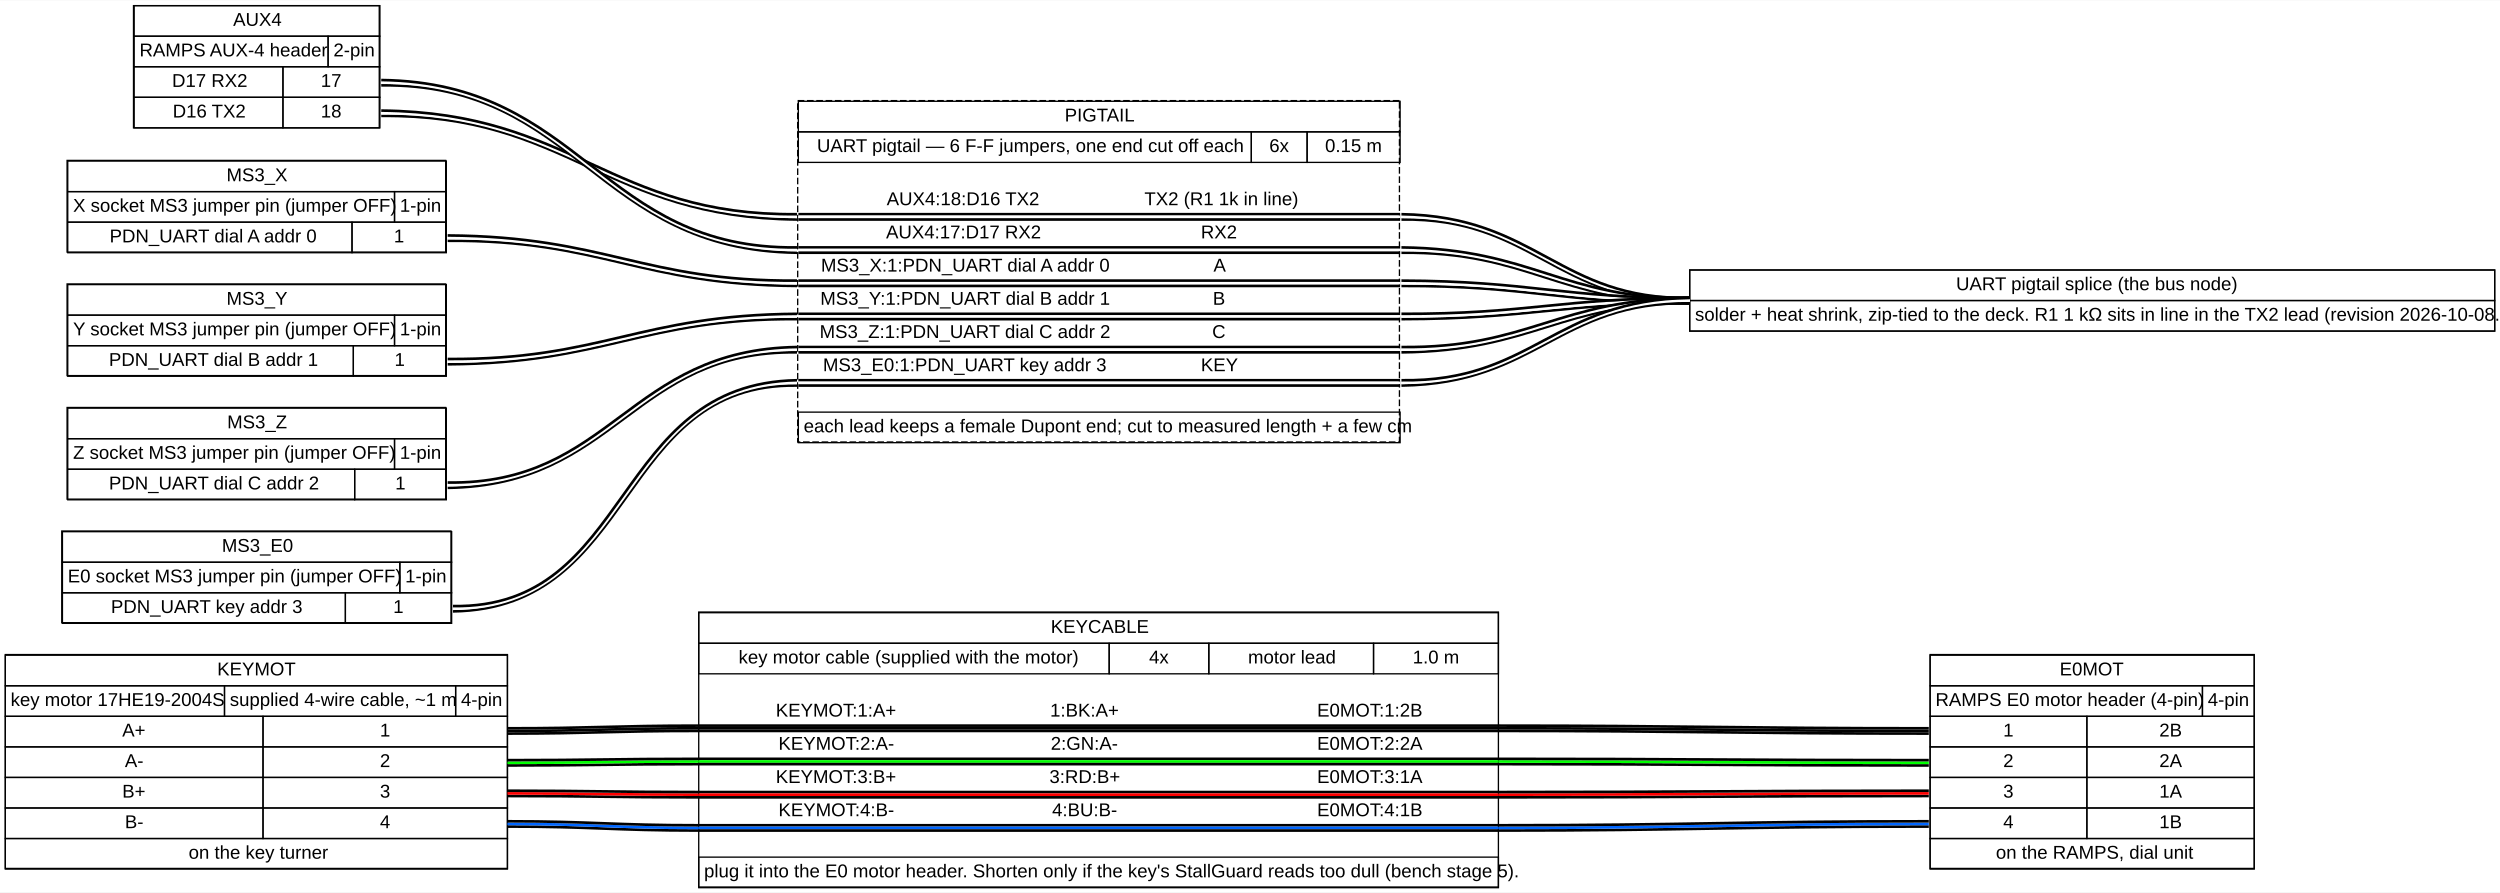
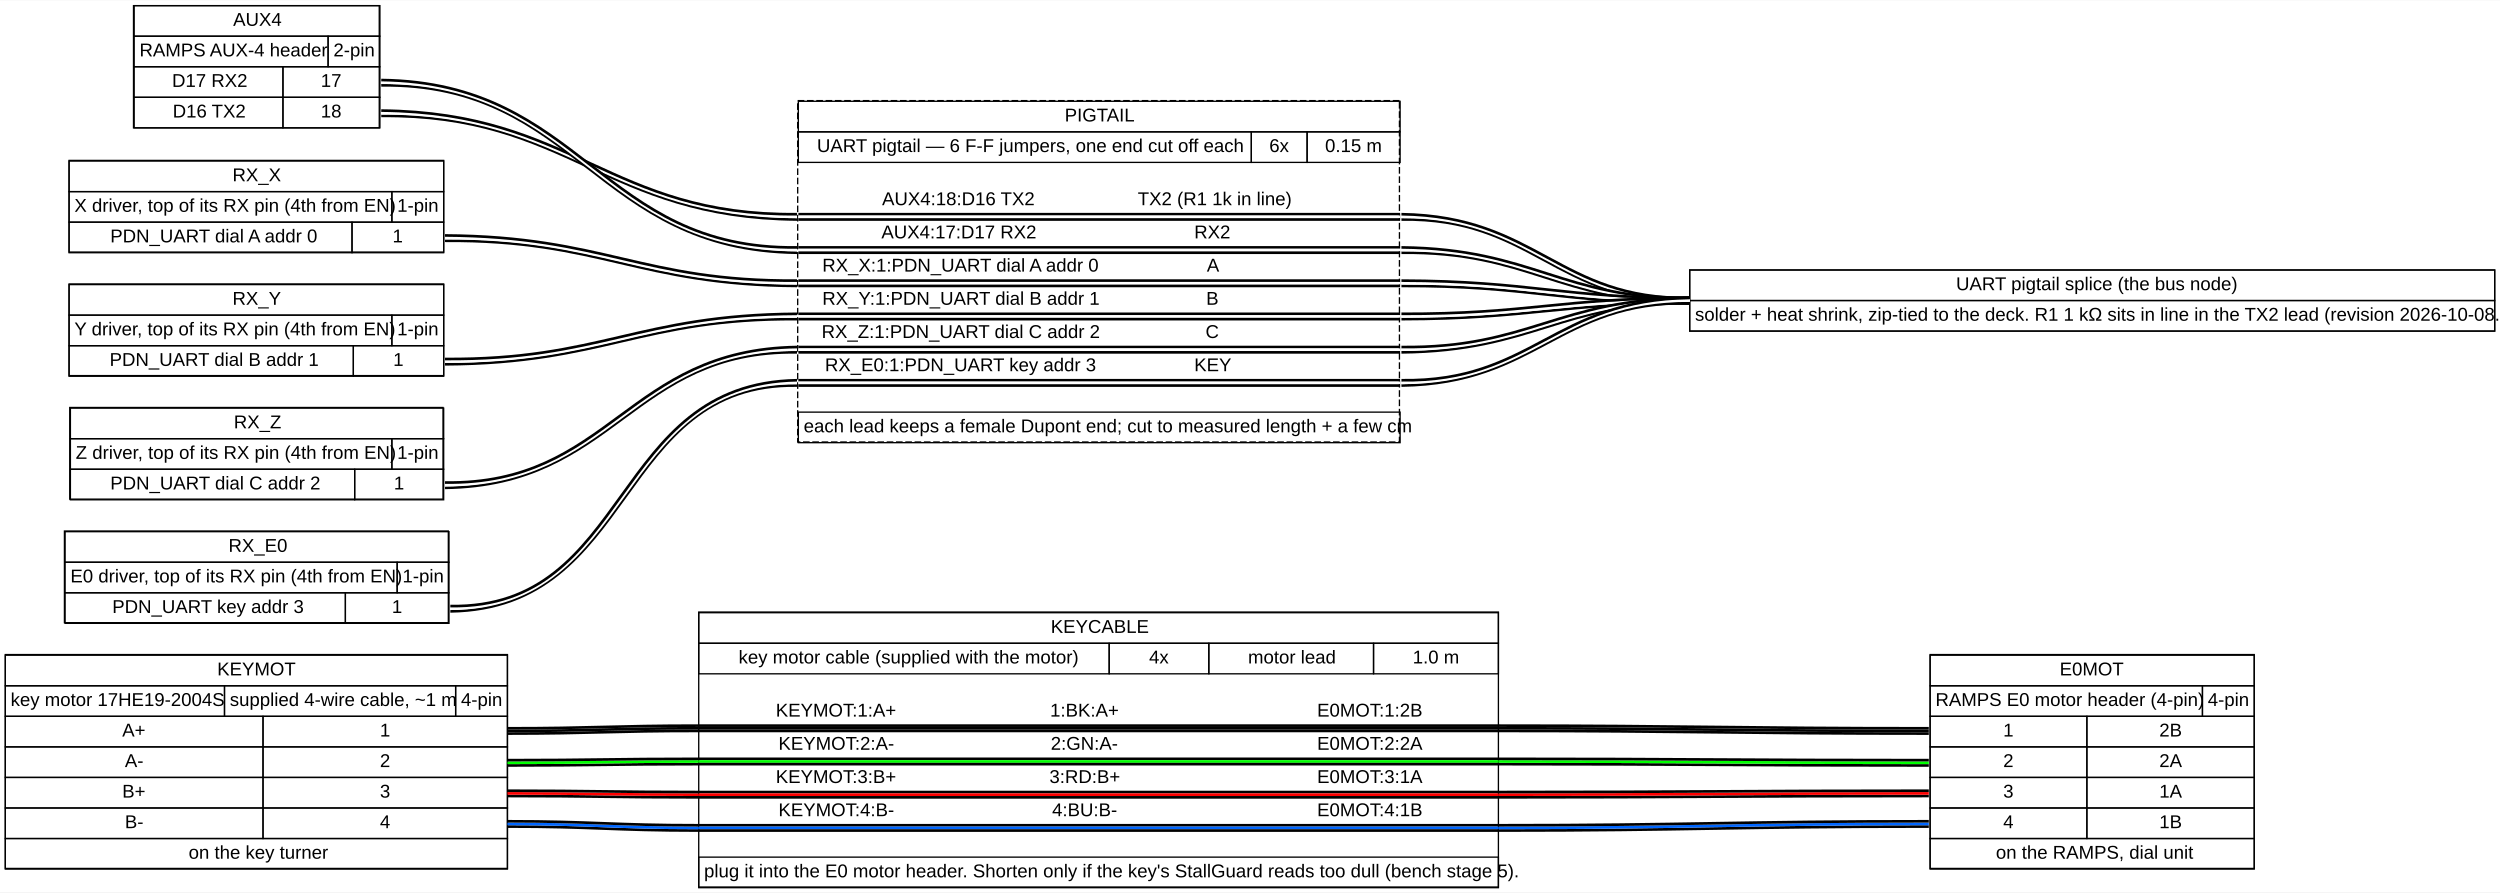
<svg xmlns="http://www.w3.org/2000/svg" width="1882pt" height="672pt" viewBox="0.00 0.00 1882.00 671.50">
  <g id="graph0" class="graph" transform="scale(1 1) rotate(0) translate(4 667.5)">
    <polygon fill="#ffffff" stroke="transparent" points="-4,4 -4,-667.5 1878,-667.5 1878,4 -4,4" />
    <g id="node1" class="node">
      <polygon fill="#ffffff" stroke="black" points="378,-175 0,-175 0,-14 378,-14 378,-175" />
      <polygon fill="none" stroke="black" points="0,-151.5 0,-174.5 378,-174.5 378,-151.5 0,-151.5" />
      <text text-anchor="start" x="159.5" y="-159.3" font-family="arial" font-size="14.00">KEYMOT</text>
      <polygon fill="none" stroke="black" points="0,-128.5 0,-151.5 165,-151.5 165,-128.5 0,-128.5" />
      <text text-anchor="start" x="4" y="-136.3" font-family="arial" font-size="14.00">key motor 17HE19-2004S</text>
      <polygon fill="none" stroke="black" points="165,-128.5 165,-151.5 339,-151.5 339,-128.5 165,-128.5" />
      <text text-anchor="start" x="169" y="-136.3" font-family="arial" font-size="14.00">supplied 4-wire cable, ~1 m</text>
      <polygon fill="none" stroke="black" points="339,-128.5 339,-151.5 378,-151.5 378,-128.5 339,-128.5" />
      <text text-anchor="start" x="343" y="-136.3" font-family="arial" font-size="14.00">4-pin</text>
      <polygon fill="none" stroke="black" points="0,-105.5 0,-128.5 194,-128.5 194,-105.5 0,-105.5" />
      <text text-anchor="start" x="88" y="-113.3" font-family="arial" font-size="14.00">A+</text>
      <polygon fill="none" stroke="black" points="194,-105.5 194,-128.5 378,-128.5 378,-105.5 194,-105.5" />
      <text text-anchor="start" x="282" y="-113.3" font-family="arial" font-size="14.00">1</text>
      <polygon fill="none" stroke="black" points="0,-82.5 0,-105.5 194,-105.5 194,-82.5 0,-82.5" />
      <text text-anchor="start" x="90" y="-90.3" font-family="arial" font-size="14.00">A-</text>
      <polygon fill="none" stroke="black" points="194,-82.5 194,-105.5 378,-105.5 378,-82.5 194,-82.5" />
      <text text-anchor="start" x="282" y="-90.3" font-family="arial" font-size="14.00">2</text>
      <polygon fill="none" stroke="black" points="0,-59.5 0,-82.5 194,-82.5 194,-59.5 0,-59.5" />
      <text text-anchor="start" x="88" y="-67.3" font-family="arial" font-size="14.00">B+</text>
      <polygon fill="none" stroke="black" points="194,-59.5 194,-82.5 378,-82.5 378,-59.5 194,-59.5" />
      <text text-anchor="start" x="282" y="-67.3" font-family="arial" font-size="14.00">3</text>
      <polygon fill="none" stroke="black" points="0,-36.5 0,-59.5 194,-59.5 194,-36.5 0,-36.5" />
      <text text-anchor="start" x="90" y="-44.3" font-family="arial" font-size="14.00">B-</text>
      <polygon fill="none" stroke="black" points="194,-36.5 194,-59.5 378,-59.5 378,-36.5 194,-36.5" />
      <text text-anchor="start" x="282" y="-44.3" font-family="arial" font-size="14.00">4</text>
      <polygon fill="none" stroke="black" points="0,-13.5 0,-36.5 378,-36.5 378,-13.5 0,-13.5" />
      <text text-anchor="start" x="138" y="-21.3" font-family="arial" font-size="14.00">on the key turner</text>
    </g>
    <g id="node9" class="node">
      <polygon fill="#ffffff" stroke="black" points="1124,-207 522,-207 522,0 1124,0 1124,-207" />
      <polygon fill="none" stroke="black" points="522,-183.5 522,-206.5 1124,-206.5 1124,-183.5 522,-183.5" />
      <text text-anchor="start" x="787" y="-191.3" font-family="arial" font-size="14.00">KEYCABLE</text>
      <polygon fill="none" stroke="black" points="522,-160.5 522,-183.5 831,-183.5 831,-160.5 522,-160.5" />
      <text text-anchor="start" x="552" y="-168.3" font-family="arial" font-size="14.00">key motor cable (supplied with the motor)</text>
      <polygon fill="none" stroke="black" points="831,-160.5 831,-183.5 906,-183.5 906,-160.5 831,-160.5" />
      <text text-anchor="start" x="861" y="-168.3" font-family="arial" font-size="14.00">4x</text>
      <polygon fill="none" stroke="black" points="906,-160.5 906,-183.5 1030,-183.5 1030,-160.5 906,-160.5" />
      <text text-anchor="start" x="935.5" y="-168.3" font-family="arial" font-size="14.00">motor lead</text>
      <polygon fill="none" stroke="black" points="1030,-160.5 1030,-183.5 1124,-183.5 1124,-160.5 1030,-160.5" />
      <text text-anchor="start" x="1059.5" y="-168.3" font-family="arial" font-size="14.00">1.0 m</text>
      <text text-anchor="start" x="623" y="-147.3" font-family="arial" font-size="14.00"> </text>
      <text text-anchor="start" x="580" y="-128.3" font-family="arial" font-size="14.00">KEYMOT:1:A+</text>
      <text text-anchor="start" x="786.5" y="-128.3" font-family="arial" font-size="14.00">     1:BK:A+    </text>
      <text text-anchor="start" x="987.5" y="-128.3" font-family="arial" font-size="14.00">E0MOT:1:2B</text>
      <polygon fill="#000000" stroke="transparent" points="522,-120.5 522,-122.5 1124,-122.5 1124,-120.5 522,-120.5" />
      <polygon fill="#000000" stroke="transparent" points="522,-118.5 522,-120.5 1124,-120.5 1124,-118.5 522,-118.5" />
      <polygon fill="#000000" stroke="transparent" points="522,-116.5 522,-118.5 1124,-118.5 1124,-116.5 522,-116.5" />
      <text text-anchor="start" x="582" y="-103.3" font-family="arial" font-size="14.00">KEYMOT:2:A-</text>
      <text text-anchor="start" x="787" y="-103.3" font-family="arial" font-size="14.00">     2:GN:A-    </text>
      <text text-anchor="start" x="987.5" y="-103.3" font-family="arial" font-size="14.00">E0MOT:2:2A</text>
      <polygon fill="#000000" stroke="transparent" points="522,-95.5 522,-97.5 1124,-97.5 1124,-95.5 522,-95.5" />
      <polygon fill="#00ff00" stroke="transparent" points="522,-93.5 522,-95.5 1124,-95.5 1124,-93.5 522,-93.5" />
      <polygon fill="#000000" stroke="transparent" points="522,-91.5 522,-93.5 1124,-93.5 1124,-91.5 522,-91.5" />
      <text text-anchor="start" x="580" y="-78.3" font-family="arial" font-size="14.00">KEYMOT:3:B+</text>
      <text text-anchor="start" x="786" y="-78.3" font-family="arial" font-size="14.00">     3:RD:B+    </text>
      <text text-anchor="start" x="987.5" y="-78.3" font-family="arial" font-size="14.00">E0MOT:3:1A</text>
      <polygon fill="#000000" stroke="transparent" points="522,-70.5 522,-72.5 1124,-72.5 1124,-70.5 522,-70.5" />
      <polygon fill="#ff0000" stroke="transparent" points="522,-68.5 522,-70.5 1124,-70.5 1124,-68.5 522,-68.5" />
      <polygon fill="#000000" stroke="transparent" points="522,-66.5 522,-68.5 1124,-68.5 1124,-66.5 522,-66.5" />
      <text text-anchor="start" x="582" y="-53.3" font-family="arial" font-size="14.00">KEYMOT:4:B-</text>
      <text text-anchor="start" x="788" y="-53.3" font-family="arial" font-size="14.00">     4:BU:B-    </text>
      <text text-anchor="start" x="987.5" y="-53.3" font-family="arial" font-size="14.00">E0MOT:4:1B</text>
      <polygon fill="#000000" stroke="transparent" points="522,-45.5 522,-47.5 1124,-47.5 1124,-45.5 522,-45.5" />
      <polygon fill="#0066ff" stroke="transparent" points="522,-43.5 522,-45.5 1124,-45.5 1124,-43.5 522,-43.5" />
      <polygon fill="#000000" stroke="transparent" points="522,-41.5 522,-43.5 1124,-43.5 1124,-41.5 522,-41.5" />
      <text text-anchor="start" x="623" y="-28.3" font-family="arial" font-size="14.00"> </text>
      <polygon fill="none" stroke="black" points="522,0.5 522,-22.5 1124,-22.5 1124,0.5 522,0.5" />
      <text text-anchor="start" x="526" y="-7.3" font-family="arial" font-size="14.00">plug it into the E0 motor header. Shorten only if the key's StallGuard reads too dull (bench stage 5).</text>
    </g>
    <g id="edge1" class="edge">
      <path fill="none" stroke="#000000" stroke-width="2" d="M378,-115.5C442.25,-115.52 458.24,-117.52 522,-117.5" />
      <path fill="none" stroke="#000000" stroke-width="2" d="M378,-117.5C442.01,-117.5 457.99,-119.5 522,-119.5" />
      <path fill="none" stroke="#000000" stroke-width="2" d="M378,-119.5C441.76,-119.48 457.75,-121.48 522,-121.5" />
    </g>
    <g id="edge3" class="edge">
      <path fill="none" stroke="#000000" stroke-width="2" d="M378,-91.5C442.13,-91.5 458.12,-92.5 522,-92.5" />
      <path fill="none" stroke="#00ff00" stroke-width="2" d="M378,-93.5C442,-93.5 458,-94.5 522,-94.5" />
      <path fill="none" stroke="#000000" stroke-width="2" d="M378,-95.5C441.88,-95.5 457.87,-96.5 522,-96.5" />
    </g>
    <g id="edge5" class="edge">
      <path fill="none" stroke="#000000" stroke-width="2" d="M378,-68.5C441.88,-68.5 457.87,-67.5 522,-67.5" />
      <path fill="none" stroke="#ff0000" stroke-width="2" d="M378,-70.5C442,-70.5 458,-69.5 522,-69.5" />
      <path fill="none" stroke="#000000" stroke-width="2" d="M378,-72.5C442.13,-72.5 458.12,-71.5 522,-71.5" />
    </g>
    <g id="edge7" class="edge">
      <path fill="none" stroke="#000000" stroke-width="2" d="M378,-45.5C441.64,-45.53 457.62,-42.53 522,-42.5" />
      <path fill="none" stroke="#0066ff" stroke-width="2" d="M378,-47.5C442.01,-47.5 457.99,-44.5 522,-44.5" />
      <path fill="none" stroke="#000000" stroke-width="2" d="M378,-49.5C442.38,-49.47 458.36,-46.47 522,-46.5" />
    </g>
    <g id="node2" class="node">
      <polygon fill="#ffffff" stroke="black" points="1693,-175 1449,-175 1449,-14 1693,-14 1693,-175" />
      <polygon fill="none" stroke="black" points="1449,-151.5 1449,-174.5 1693,-174.5 1693,-151.5 1449,-151.5" />
      <text text-anchor="start" x="1546.5" y="-159.3" font-family="arial" font-size="14.00">E0MOT</text>
      <polygon fill="none" stroke="black" points="1449,-128.5 1449,-151.5 1654,-151.5 1654,-128.5 1449,-128.5" />
      <text text-anchor="start" x="1453" y="-136.3" font-family="arial" font-size="14.00">RAMPS E0 motor header (4-pin)</text>
      <polygon fill="none" stroke="black" points="1654,-128.5 1654,-151.5 1693,-151.5 1693,-128.5 1654,-128.5" />
      <text text-anchor="start" x="1658" y="-136.3" font-family="arial" font-size="14.00">4-pin</text>
      <polygon fill="none" stroke="black" points="1449,-105.5 1449,-128.5 1567,-128.5 1567,-105.5 1449,-105.5" />
      <text text-anchor="start" x="1504" y="-113.3" font-family="arial" font-size="14.00">1</text>
      <polygon fill="none" stroke="black" points="1567,-105.5 1567,-128.5 1693,-128.5 1693,-105.5 1567,-105.5" />
      <text text-anchor="start" x="1621.5" y="-113.3" font-family="arial" font-size="14.00">2B</text>
      <polygon fill="none" stroke="black" points="1449,-82.5 1449,-105.5 1567,-105.5 1567,-82.5 1449,-82.5" />
      <text text-anchor="start" x="1504" y="-90.3" font-family="arial" font-size="14.00">2</text>
      <polygon fill="none" stroke="black" points="1567,-82.5 1567,-105.5 1693,-105.5 1693,-82.5 1567,-82.5" />
      <text text-anchor="start" x="1621.5" y="-90.3" font-family="arial" font-size="14.00">2A</text>
      <polygon fill="none" stroke="black" points="1449,-59.5 1449,-82.5 1567,-82.5 1567,-59.5 1449,-59.5" />
      <text text-anchor="start" x="1504" y="-67.3" font-family="arial" font-size="14.00">3</text>
      <polygon fill="none" stroke="black" points="1567,-59.5 1567,-82.5 1693,-82.5 1693,-59.5 1567,-59.5" />
      <text text-anchor="start" x="1621.5" y="-67.3" font-family="arial" font-size="14.00">1A</text>
      <polygon fill="none" stroke="black" points="1449,-36.5 1449,-59.5 1567,-59.5 1567,-36.5 1449,-36.5" />
      <text text-anchor="start" x="1504" y="-44.3" font-family="arial" font-size="14.00">4</text>
      <polygon fill="none" stroke="black" points="1567,-36.5 1567,-59.5 1693,-59.5 1693,-36.5 1567,-36.5" />
      <text text-anchor="start" x="1621.5" y="-44.3" font-family="arial" font-size="14.00">1B</text>
      <polygon fill="none" stroke="black" points="1449,-13.5 1449,-36.5 1693,-36.5 1693,-13.5 1449,-13.5" />
      <text text-anchor="start" x="1498.5" y="-21.3" font-family="arial" font-size="14.00">on the RAMPS, dial unit</text>
    </g>
    <g id="node3" class="node">
      <polygon fill="#ffffff" stroke="black" points="281.5,-663.5 96.5,-663.5 96.5,-571.5 281.5,-571.5 281.5,-663.5" />
      <polygon fill="none" stroke="black" points="97,-640.5 97,-663.5 282,-663.5 282,-640.5 97,-640.5" />
      <text text-anchor="start" x="171.5" y="-648.3" font-family="arial" font-size="14.00">AUX4</text>
      <polygon fill="none" stroke="black" points="97,-617.5 97,-640.5 243,-640.5 243,-617.5 97,-617.5" />
      <text text-anchor="start" x="101" y="-625.3" font-family="arial" font-size="14.00">RAMPS AUX-4 header</text>
      <polygon fill="none" stroke="black" points="243,-617.5 243,-640.5 282,-640.5 282,-617.5 243,-617.5" />
      <text text-anchor="start" x="247" y="-625.3" font-family="arial" font-size="14.00">2-pin</text>
      <polygon fill="none" stroke="black" points="97,-594.5 97,-617.5 209,-617.5 209,-594.5 97,-594.5" />
      <text text-anchor="start" x="125.5" y="-602.3" font-family="arial" font-size="14.00">D17 RX2</text>
      <polygon fill="none" stroke="black" points="209,-594.5 209,-617.5 282,-617.5 282,-594.5 209,-594.5" />
      <text text-anchor="start" x="237.5" y="-602.3" font-family="arial" font-size="14.00">17</text>
      <polygon fill="none" stroke="black" points="97,-571.5 97,-594.5 209,-594.5 209,-571.5 97,-571.5" />
      <text text-anchor="start" x="126" y="-579.3" font-family="arial" font-size="14.00">D16 TX2</text>
      <polygon fill="none" stroke="black" points="209,-571.5 209,-594.5 282,-594.5 282,-571.5 209,-571.5" />
      <text text-anchor="start" x="237.5" y="-579.3" font-family="arial" font-size="14.00">18</text>
    </g>
    <g id="node10" class="node">
      <polygon fill="#ffffff" stroke="black" stroke-dasharray="5,2" points="1049.5,-592 596.5,-592 596.5,-335 1049.5,-335 1049.5,-592" />
      <polygon fill="none" stroke="black" points="597,-568.5 597,-591.5 1050,-591.5 1050,-568.5 597,-568.5" />
      <text text-anchor="start" x="797.5" y="-576.3" font-family="arial" font-size="14.00">PIGTAIL</text>
      <polygon fill="none" stroke="black" points="597,-545.5 597,-568.5 938,-568.5 938,-545.5 597,-545.5" />
      <text text-anchor="start" x="611" y="-553.3" font-family="arial" font-size="14.00">UART pigtail — 6 F-F jumpers, one end cut off each</text>
      <polygon fill="none" stroke="black" points="938,-545.5 938,-568.5 980,-568.5 980,-545.5 938,-545.5" />
      <text text-anchor="start" x="951.5" y="-553.3" font-family="arial" font-size="14.00">6x</text>
      <polygon fill="none" stroke="black" points="980,-545.5 980,-568.5 1050,-568.5 1050,-545.5 980,-545.5" />
      <text text-anchor="start" x="993.5" y="-553.3" font-family="arial" font-size="14.00">0.15 m</text>
-       <text text-anchor="start" x="717.5" y="-532.3" font-family="arial" font-size="14.00"> </text>
-       <text text-anchor="start" x="663.5" y="-513.3" font-family="arial" font-size="14.00">AUX4:18:D16 TX2</text>
-       <text text-anchor="start" x="857.5" y="-513.3" font-family="arial" font-size="14.00">     TX2 (R1 1k in line)    </text>
+       <text text-anchor="start" x="714" y="-532.3" font-family="arial" font-size="14.00"> </text>
+       <text text-anchor="start" x="660" y="-513.3" font-family="arial" font-size="14.00">AUX4:18:D16 TX2</text>
+       <text text-anchor="start" x="852.5" y="-513.3" font-family="arial" font-size="14.00">     TX2 (R1 1k in line)    </text>
      <polygon fill="#000000" stroke="transparent" points="597,-505.5 597,-507.5 1050,-507.5 1050,-505.5 597,-505.5" />
      <polygon fill="#ffffff" stroke="transparent" points="597,-503.5 597,-505.5 1050,-505.5 1050,-503.5 597,-503.5" />
      <polygon fill="#000000" stroke="transparent" points="597,-501.5 597,-503.5 1050,-503.5 1050,-501.5 597,-501.5" />
-       <text text-anchor="start" x="663" y="-488.3" font-family="arial" font-size="14.00">AUX4:17:D17 RX2</text>
-       <text text-anchor="start" x="900" y="-488.3" font-family="arial" font-size="14.00">     RX2    </text>
+       <text text-anchor="start" x="659.5" y="-488.3" font-family="arial" font-size="14.00">AUX4:17:D17 RX2</text>
+       <text text-anchor="start" x="895" y="-488.3" font-family="arial" font-size="14.00">     RX2    </text>
      <polygon fill="#000000" stroke="transparent" points="597,-480.5 597,-482.5 1050,-482.5 1050,-480.5 597,-480.5" />
      <polygon fill="#ffffff" stroke="transparent" points="597,-478.5 597,-480.5 1050,-480.5 1050,-478.5 597,-478.5" />
      <polygon fill="#000000" stroke="transparent" points="597,-476.5 597,-478.5 1050,-478.5 1050,-476.5 597,-476.5" />
-       <text text-anchor="start" x="614" y="-463.3" font-family="arial" font-size="14.00">MS3_X:1:PDN_UART dial A addr 0</text>
-       <text text-anchor="start" x="909.5" y="-463.3" font-family="arial" font-size="14.00">     A    </text>
+       <text text-anchor="start" x="615" y="-463.3" font-family="arial" font-size="14.00">RX_X:1:PDN_UART dial A addr 0</text>
+       <text text-anchor="start" x="904.5" y="-463.3" font-family="arial" font-size="14.00">     A    </text>
      <polygon fill="#000000" stroke="transparent" points="597,-455.5 597,-457.5 1050,-457.5 1050,-455.5 597,-455.5" />
      <polygon fill="#ffffff" stroke="transparent" points="597,-453.5 597,-455.5 1050,-455.5 1050,-453.5 597,-453.5" />
      <polygon fill="#000000" stroke="transparent" points="597,-451.5 597,-453.5 1050,-453.5 1050,-451.5 597,-451.5" />
-       <text text-anchor="start" x="613.5" y="-438.3" font-family="arial" font-size="14.00">MS3_Y:1:PDN_UART dial B addr 1</text>
-       <text text-anchor="start" x="909" y="-438.3" font-family="arial" font-size="14.00">     B    </text>
+       <text text-anchor="start" x="615" y="-438.3" font-family="arial" font-size="14.00">RX_Y:1:PDN_UART dial B addr 1</text>
+       <text text-anchor="start" x="904" y="-438.3" font-family="arial" font-size="14.00">     B    </text>
      <polygon fill="#000000" stroke="transparent" points="597,-430.5 597,-432.5 1050,-432.5 1050,-430.5 597,-430.5" />
      <polygon fill="#ffffff" stroke="transparent" points="597,-428.5 597,-430.5 1050,-430.5 1050,-428.5 597,-428.5" />
      <polygon fill="#000000" stroke="transparent" points="597,-426.5 597,-428.5 1050,-428.5 1050,-426.5 597,-426.5" />
-       <text text-anchor="start" x="613" y="-413.3" font-family="arial" font-size="14.00">MS3_Z:1:PDN_UART dial C addr 2</text>
-       <text text-anchor="start" x="908.5" y="-413.3" font-family="arial" font-size="14.00">     C    </text>
+       <text text-anchor="start" x="614.5" y="-413.3" font-family="arial" font-size="14.00">RX_Z:1:PDN_UART dial C addr 2</text>
+       <text text-anchor="start" x="903.5" y="-413.3" font-family="arial" font-size="14.00">     C    </text>
      <polygon fill="#000000" stroke="transparent" points="597,-405.5 597,-407.5 1050,-407.5 1050,-405.5 597,-405.5" />
      <polygon fill="#ffffff" stroke="transparent" points="597,-403.5 597,-405.5 1050,-405.5 1050,-403.5 597,-403.5" />
      <polygon fill="#000000" stroke="transparent" points="597,-401.5 597,-403.5 1050,-403.5 1050,-401.5 597,-401.5" />
-       <text text-anchor="start" x="615.5" y="-388.3" font-family="arial" font-size="14.00">MS3_E0:1:PDN_UART key addr 3</text>
-       <text text-anchor="start" x="900" y="-388.3" font-family="arial" font-size="14.00">     KEY    </text>
+       <text text-anchor="start" x="617" y="-388.3" font-family="arial" font-size="14.00">RX_E0:1:PDN_UART key addr 3</text>
+       <text text-anchor="start" x="895" y="-388.3" font-family="arial" font-size="14.00">     KEY    </text>
      <polygon fill="#000000" stroke="transparent" points="597,-380.5 597,-382.5 1050,-382.5 1050,-380.5 597,-380.5" />
      <polygon fill="#ffffff" stroke="transparent" points="597,-378.5 597,-380.5 1050,-380.5 1050,-378.5 597,-378.5" />
      <polygon fill="#000000" stroke="transparent" points="597,-376.5 597,-378.5 1050,-378.5 1050,-376.5 597,-376.5" />
-       <text text-anchor="start" x="717.5" y="-363.3" font-family="arial" font-size="14.00"> </text>
+       <text text-anchor="start" x="714" y="-363.3" font-family="arial" font-size="14.00"> </text>
      <polygon fill="none" stroke="black" points="597,-334.5 597,-357.5 1050,-357.5 1050,-334.5 597,-334.5" />
      <text text-anchor="start" x="601" y="-342.3" font-family="arial" font-size="14.00">each lead keeps a female Dupont end; cut to measured length + a few cm</text>
    </g>
    <g id="edge9" class="edge">
      <path fill="none" stroke="#000000" stroke-width="2" d="M283,-580.5C424.47,-581.86 450.74,-503.86 596,-502.5" />
      <path fill="none" stroke="#ffffff" stroke-width="2" d="M283,-582.5C426.37,-582.5 452.63,-504.5 596,-504.5" />
      <path fill="none" stroke="#000000" stroke-width="2" d="M283,-584.5C428.26,-583.14 454.53,-505.14 596,-506.5" />
    </g>
    <g id="edge11" class="edge">
      <path fill="none" stroke="#000000" stroke-width="2" d="M283,-603.5C430.97,-605.29 444.05,-479.29 596,-477.5" />
      <path fill="none" stroke="#ffffff" stroke-width="2" d="M283,-605.5C432.96,-605.5 446.04,-479.5 596,-479.5" />
      <path fill="none" stroke="#000000" stroke-width="2" d="M283,-607.5C434.95,-605.71 448.03,-479.71 596,-481.5" />
    </g>
    <g id="node4" class="node">
      <polygon fill="#ffffff" stroke="black" points="1874,-464.5 1268,-464.5 1268,-418.5 1874,-418.5 1874,-464.5" />
      <polygon fill="none" stroke="black" points="1268,-441.5 1268,-464.5 1874,-464.5 1874,-441.5 1268,-441.5" />
      <text text-anchor="start" x="1468.5" y="-449.3" font-family="arial" font-size="14.00">UART pigtail splice (the bus node)</text>
      <polygon fill="none" stroke="black" points="1268,-418.5 1268,-441.5 1874,-441.5 1874,-418.5 1268,-418.5" />
      <text text-anchor="start" x="1272" y="-426.3" font-family="arial" font-size="14.00">solder + heat shrink, zip-tied to the deck. R1 1 kΩ sits in line in the TX2 lead (revision 2026-10-08.2)</text>
    </g>
    <g id="node5" class="node">
-       <polygon fill="#ffffff" stroke="black" points="331.5,-547 46.5,-547 46.5,-478 331.5,-478 331.5,-547" />
-       <polygon fill="none" stroke="black" points="47,-523.5 47,-546.5 332,-546.5 332,-523.5 47,-523.5" />
-       <text text-anchor="start" x="166.5" y="-531.3" font-family="arial" font-size="14.00">MS3_X</text>
-       <polygon fill="none" stroke="black" points="47,-500.5 47,-523.5 293,-523.5 293,-500.5 47,-500.5" />
-       <text text-anchor="start" x="51" y="-508.3" font-family="arial" font-size="14.00">X socket MS3 jumper pin (jumper OFF)</text>
-       <polygon fill="none" stroke="black" points="293,-500.5 293,-523.5 332,-523.5 332,-500.5 293,-500.5" />
-       <text text-anchor="start" x="297" y="-508.3" font-family="arial" font-size="14.00">1-pin</text>
-       <polygon fill="none" stroke="black" points="47,-477.5 47,-500.5 261,-500.5 261,-477.5 47,-477.5" />
-       <text text-anchor="start" x="78.5" y="-485.3" font-family="arial" font-size="14.00">PDN_UART dial A addr 0</text>
-       <polygon fill="none" stroke="black" points="261,-477.5 261,-500.5 332,-500.5 332,-477.5 261,-477.5" />
-       <text text-anchor="start" x="292.5" y="-485.3" font-family="arial" font-size="14.00">1</text>
+       <polygon fill="#ffffff" stroke="black" points="330,-547 48,-547 48,-478 330,-478 330,-547" />
+       <polygon fill="none" stroke="black" points="48,-523.5 48,-546.5 330,-546.5 330,-523.5 48,-523.5" />
+       <text text-anchor="start" x="171" y="-531.3" font-family="arial" font-size="14.00">RX_X</text>
+       <polygon fill="none" stroke="black" points="48,-500.5 48,-523.5 291,-523.5 291,-500.5 48,-500.5" />
+       <text text-anchor="start" x="52" y="-508.3" font-family="arial" font-size="14.00">X driver, top of its RX pin (4th from EN)</text>
+       <polygon fill="none" stroke="black" points="291,-500.5 291,-523.5 330,-523.5 330,-500.5 291,-500.5" />
+       <text text-anchor="start" x="295" y="-508.3" font-family="arial" font-size="14.00">1-pin</text>
+       <polygon fill="none" stroke="black" points="48,-477.5 48,-500.5 261,-500.5 261,-477.5 48,-477.5" />
+       <text text-anchor="start" x="79" y="-485.3" font-family="arial" font-size="14.00">PDN_UART dial A addr 0</text>
+       <polygon fill="none" stroke="black" points="261,-477.5 261,-500.5 330,-500.5 330,-477.5 261,-477.5" />
+       <text text-anchor="start" x="291.5" y="-485.3" font-family="arial" font-size="14.00">1</text>
    </g>
    <g id="edge13" class="edge">
-       <path fill="none" stroke="#000000" stroke-width="2" d="M333,-486.5C449.3,-487.25 476.58,-453.25 596,-452.5" />
-       <path fill="none" stroke="#ffffff" stroke-width="2" d="M333,-488.5C450.86,-488.5 478.14,-454.5 596,-454.5" />
-       <path fill="none" stroke="#000000" stroke-width="2" d="M333,-490.5C452.42,-489.75 479.7,-455.75 596,-456.5" />
+       <path fill="none" stroke="#000000" stroke-width="2" d="M331,-486.5C448.19,-487.24 475.7,-453.24 596,-452.5" />
+       <path fill="none" stroke="#ffffff" stroke-width="2" d="M331,-488.5C449.74,-488.5 477.26,-454.5 596,-454.5" />
+       <path fill="none" stroke="#000000" stroke-width="2" d="M331,-490.5C451.3,-489.76 478.81,-455.76 596,-456.5" />
    </g>
    <g id="node6" class="node">
-       <polygon fill="#ffffff" stroke="black" points="331.5,-454 46.5,-454 46.5,-385 331.5,-385 331.5,-454" />
-       <polygon fill="none" stroke="black" points="47,-430.5 47,-453.5 332,-453.5 332,-430.5 47,-430.5" />
-       <text text-anchor="start" x="166.5" y="-438.3" font-family="arial" font-size="14.00">MS3_Y</text>
-       <polygon fill="none" stroke="black" points="47,-407.5 47,-430.5 293,-430.5 293,-407.5 47,-407.5" />
-       <text text-anchor="start" x="51" y="-415.3" font-family="arial" font-size="14.00">Y socket MS3 jumper pin (jumper OFF)</text>
-       <polygon fill="none" stroke="black" points="293,-407.5 293,-430.5 332,-430.5 332,-407.5 293,-407.5" />
-       <text text-anchor="start" x="297" y="-415.3" font-family="arial" font-size="14.00">1-pin</text>
-       <polygon fill="none" stroke="black" points="47,-384.5 47,-407.5 262,-407.5 262,-384.5 47,-384.5" />
-       <text text-anchor="start" x="78" y="-392.3" font-family="arial" font-size="14.00">PDN_UART dial B addr 1</text>
-       <polygon fill="none" stroke="black" points="262,-384.5 262,-407.5 332,-407.5 332,-384.5 262,-384.5" />
-       <text text-anchor="start" x="293" y="-392.3" font-family="arial" font-size="14.00">1</text>
+       <polygon fill="#ffffff" stroke="black" points="330,-454 48,-454 48,-385 330,-385 330,-454" />
+       <polygon fill="none" stroke="black" points="48,-430.5 48,-453.5 330,-453.5 330,-430.5 48,-430.5" />
+       <text text-anchor="start" x="171" y="-438.3" font-family="arial" font-size="14.00">RX_Y</text>
+       <polygon fill="none" stroke="black" points="48,-407.5 48,-430.5 291,-430.5 291,-407.5 48,-407.5" />
+       <text text-anchor="start" x="52" y="-415.3" font-family="arial" font-size="14.00">Y driver, top of its RX pin (4th from EN)</text>
+       <polygon fill="none" stroke="black" points="291,-407.5 291,-430.5 330,-430.5 330,-407.5 291,-407.5" />
+       <text text-anchor="start" x="295" y="-415.3" font-family="arial" font-size="14.00">1-pin</text>
+       <polygon fill="none" stroke="black" points="48,-384.5 48,-407.5 262,-407.5 262,-384.5 48,-384.5" />
+       <text text-anchor="start" x="78.5" y="-392.3" font-family="arial" font-size="14.00">PDN_UART dial B addr 1</text>
+       <polygon fill="none" stroke="black" points="262,-384.5 262,-407.5 330,-407.5 330,-384.5 262,-384.5" />
+       <text text-anchor="start" x="292" y="-392.3" font-family="arial" font-size="14.00">1</text>
    </g>
    <g id="edge15" class="edge">
-       <path fill="none" stroke="#000000" stroke-width="2" d="M333,-393.5C452.42,-394.25 479.7,-428.25 596,-427.5" />
-       <path fill="none" stroke="#ffffff" stroke-width="2" d="M333,-395.5C450.86,-395.5 478.14,-429.5 596,-429.5" />
-       <path fill="none" stroke="#000000" stroke-width="2" d="M333,-397.5C449.3,-396.75 476.58,-430.75 596,-431.5" />
+       <path fill="none" stroke="#000000" stroke-width="2" d="M331,-393.5C451.3,-394.24 478.81,-428.24 596,-427.5" />
+       <path fill="none" stroke="#ffffff" stroke-width="2" d="M331,-395.5C449.74,-395.5 477.26,-429.5 596,-429.5" />
+       <path fill="none" stroke="#000000" stroke-width="2" d="M331,-397.5C448.19,-396.76 475.7,-430.76 596,-431.5" />
    </g>
    <g id="node7" class="node">
-       <polygon fill="#ffffff" stroke="black" points="331.5,-361 46.5,-361 46.5,-292 331.5,-292 331.5,-361" />
-       <polygon fill="none" stroke="black" points="47,-337.5 47,-360.5 332,-360.5 332,-337.5 47,-337.5" />
-       <text text-anchor="start" x="167" y="-345.3" font-family="arial" font-size="14.00">MS3_Z</text>
-       <polygon fill="none" stroke="black" points="47,-314.5 47,-337.5 293,-337.5 293,-314.5 47,-314.5" />
-       <text text-anchor="start" x="51" y="-322.3" font-family="arial" font-size="14.00">Z socket MS3 jumper pin (jumper OFF)</text>
-       <polygon fill="none" stroke="black" points="293,-314.5 293,-337.5 332,-337.5 332,-314.5 293,-314.5" />
-       <text text-anchor="start" x="297" y="-322.3" font-family="arial" font-size="14.00">1-pin</text>
-       <polygon fill="none" stroke="black" points="47,-291.5 47,-314.5 263,-314.5 263,-291.5 47,-291.5" />
-       <text text-anchor="start" x="78" y="-299.3" font-family="arial" font-size="14.00">PDN_UART dial C addr 2</text>
-       <polygon fill="none" stroke="black" points="263,-291.5 263,-314.5 332,-314.5 332,-291.5 263,-291.5" />
-       <text text-anchor="start" x="293.5" y="-299.3" font-family="arial" font-size="14.00">1</text>
+       <polygon fill="#ffffff" stroke="black" points="329.5,-361 48.5,-361 48.5,-292 329.5,-292 329.5,-361" />
+       <polygon fill="none" stroke="black" points="49,-337.5 49,-360.5 330,-360.5 330,-337.5 49,-337.5" />
+       <text text-anchor="start" x="172" y="-345.3" font-family="arial" font-size="14.00">RX_Z</text>
+       <polygon fill="none" stroke="black" points="49,-314.5 49,-337.5 291,-337.5 291,-314.5 49,-314.5" />
+       <text text-anchor="start" x="53" y="-322.3" font-family="arial" font-size="14.00">Z driver, top of its RX pin (4th from EN)</text>
+       <polygon fill="none" stroke="black" points="291,-314.5 291,-337.5 330,-337.5 330,-314.5 291,-314.5" />
+       <text text-anchor="start" x="295" y="-322.3" font-family="arial" font-size="14.00">1-pin</text>
+       <polygon fill="none" stroke="black" points="49,-291.5 49,-314.5 263,-314.5 263,-291.5 49,-291.5" />
+       <text text-anchor="start" x="79" y="-299.3" font-family="arial" font-size="14.00">PDN_UART dial C addr 2</text>
+       <polygon fill="none" stroke="black" points="263,-291.5 263,-314.5 330,-314.5 330,-291.5 263,-291.5" />
+       <text text-anchor="start" x="292.5" y="-299.3" font-family="arial" font-size="14.00">1</text>
    </g>
    <g id="edge17" class="edge">
-       <path fill="none" stroke="#000000" stroke-width="2" d="M333,-300.5C460.36,-302.26 472.61,-404.26 596,-402.5" />
-       <path fill="none" stroke="#ffffff" stroke-width="2" d="M333,-302.5C458.37,-302.5 470.63,-404.5 596,-404.5" />
-       <path fill="none" stroke="#000000" stroke-width="2" d="M333,-304.5C456.39,-302.74 468.64,-404.74 596,-406.5" />
+       <path fill="none" stroke="#000000" stroke-width="2" d="M331,-300.5C459.19,-302.25 471.78,-404.25 596,-402.5" />
+       <path fill="none" stroke="#ffffff" stroke-width="2" d="M331,-302.5C457.2,-302.5 469.8,-404.5 596,-404.5" />
+       <path fill="none" stroke="#000000" stroke-width="2" d="M331,-304.5C455.22,-302.75 467.81,-404.75 596,-406.5" />
    </g>
    <g id="node8" class="node">
-       <polygon fill="#ffffff" stroke="black" points="335.5,-268 42.5,-268 42.5,-199 335.5,-199 335.5,-268" />
-       <polygon fill="none" stroke="black" points="43,-244.5 43,-267.5 336,-267.5 336,-244.5 43,-244.5" />
-       <text text-anchor="start" x="163" y="-252.3" font-family="arial" font-size="14.00">MS3_E0</text>
-       <polygon fill="none" stroke="black" points="43,-221.5 43,-244.5 297,-244.5 297,-221.5 43,-221.5" />
-       <text text-anchor="start" x="47" y="-229.3" font-family="arial" font-size="14.00">E0 socket MS3 jumper pin (jumper OFF)</text>
-       <polygon fill="none" stroke="black" points="297,-221.5 297,-244.5 336,-244.5 336,-221.5 297,-221.5" />
-       <text text-anchor="start" x="301" y="-229.3" font-family="arial" font-size="14.00">1-pin</text>
-       <polygon fill="none" stroke="black" points="43,-198.5 43,-221.5 256,-221.5 256,-198.5 43,-198.5" />
-       <text text-anchor="start" x="79.5" y="-206.3" font-family="arial" font-size="14.00">PDN_UART key addr 3</text>
-       <polygon fill="none" stroke="black" points="256,-198.5 256,-221.5 336,-221.5 336,-198.5 256,-198.5" />
-       <text text-anchor="start" x="292" y="-206.3" font-family="arial" font-size="14.00">1</text>
+       <polygon fill="#ffffff" stroke="black" points="333.5,-268 44.5,-268 44.5,-199 333.5,-199 333.5,-268" />
+       <polygon fill="none" stroke="black" points="45,-244.5 45,-267.5 334,-267.5 334,-244.5 45,-244.5" />
+       <text text-anchor="start" x="168" y="-252.3" font-family="arial" font-size="14.00">RX_E0</text>
+       <polygon fill="none" stroke="black" points="45,-221.5 45,-244.5 295,-244.5 295,-221.5 45,-221.5" />
+       <text text-anchor="start" x="49" y="-229.3" font-family="arial" font-size="14.00">E0 driver, top of its RX pin (4th from EN)</text>
+       <polygon fill="none" stroke="black" points="295,-221.5 295,-244.5 334,-244.5 334,-221.5 295,-221.5" />
+       <text text-anchor="start" x="299" y="-229.3" font-family="arial" font-size="14.00">1-pin</text>
+       <polygon fill="none" stroke="black" points="45,-198.5 45,-221.5 256,-221.5 256,-198.5 45,-198.5" />
+       <text text-anchor="start" x="80.5" y="-206.3" font-family="arial" font-size="14.00">PDN_UART key addr 3</text>
+       <polygon fill="none" stroke="black" points="256,-198.5 256,-221.5 334,-221.5 334,-198.5 256,-198.5" />
+       <text text-anchor="start" x="291" y="-206.3" font-family="arial" font-size="14.00">1</text>
    </g>
    <g id="edge19" class="edge">
-       <path fill="none" stroke="#000000" stroke-width="2" d="M337,-207.5C476.68,-209.69 460.3,-379.69 596,-377.5" />
-       <path fill="none" stroke="#ffffff" stroke-width="2" d="M337,-209.5C474.69,-209.5 458.31,-379.5 596,-379.5" />
-       <path fill="none" stroke="#000000" stroke-width="2" d="M337,-211.5C472.7,-209.31 456.32,-379.31 596,-381.5" />
+       <path fill="none" stroke="#000000" stroke-width="2" d="M335,-207.5C475.43,-209.69 459.55,-379.69 596,-377.5" />
+       <path fill="none" stroke="#ffffff" stroke-width="2" d="M335,-209.5C473.44,-209.5 457.56,-379.5 596,-379.5" />
+       <path fill="none" stroke="#000000" stroke-width="2" d="M335,-211.5C471.45,-209.31 455.57,-379.31 596,-381.5" />
    </g>
    <g id="edge2" class="edge">
      <path fill="none" stroke="#000000" stroke-width="2" d="M1124,-117.5C1267.89,-117.5 1303.89,-115.5 1448,-115.5" />
      <path fill="none" stroke="#000000" stroke-width="2" d="M1124,-119.5C1268,-119.5 1304,-117.5 1448,-117.5" />
      <path fill="none" stroke="#000000" stroke-width="2" d="M1124,-121.5C1268.11,-121.5 1304.11,-119.5 1448,-119.5" />
    </g>
    <g id="edge4" class="edge">
      <path fill="none" stroke="#000000" stroke-width="2" d="M1124,-92.5C1267.95,-92.5 1303.94,-91.5 1448,-91.5" />
      <path fill="none" stroke="#00ff00" stroke-width="2" d="M1124,-94.5C1268,-94.5 1304,-93.5 1448,-93.5" />
      <path fill="none" stroke="#000000" stroke-width="2" d="M1124,-96.5C1268.06,-96.5 1304.05,-95.5 1448,-95.5" />
    </g>
    <g id="edge6" class="edge">
      <path fill="none" stroke="#000000" stroke-width="2" d="M1124,-67.5C1268.06,-67.5 1304.05,-68.5 1448,-68.5" />
      <path fill="none" stroke="#ff0000" stroke-width="2" d="M1124,-69.5C1268,-69.5 1304,-70.5 1448,-70.5" />
      <path fill="none" stroke="#000000" stroke-width="2" d="M1124,-71.5C1267.95,-71.5 1303.94,-72.5 1448,-72.5" />
    </g>
    <g id="edge8" class="edge">
      <path fill="none" stroke="#000000" stroke-width="2" d="M1124,-42.5C1268.17,-42.51 1304.16,-45.51 1448,-45.5" />
      <path fill="none" stroke="#0066ff" stroke-width="2" d="M1124,-44.5C1268.01,-44.5 1303.99,-47.5 1448,-47.5" />
      <path fill="none" stroke="#000000" stroke-width="2" d="M1124,-46.5C1267.84,-46.49 1303.83,-49.49 1448,-49.5" />
    </g>
    <g id="edge10" class="edge">
      <path fill="none" stroke="#000000" stroke-width="2" d="M1051,-502.5C1149.49,-504 1165.64,-441 1268,-439.5" />
      <path fill="none" stroke="#ffffff" stroke-width="2" d="M1051,-504.5C1151.43,-504.5 1167.57,-441.5 1268,-441.5" />
      <path fill="none" stroke="#000000" stroke-width="2" d="M1051,-506.5C1153.36,-505 1169.51,-442 1268,-443.5" />
    </g>
    <g id="edge12" class="edge">
      <path fill="none" stroke="#000000" stroke-width="2" d="M1051,-477.5C1147.16,-478.53 1168.34,-440.53 1268,-439.5" />
      <path fill="none" stroke="#ffffff" stroke-width="2" d="M1051,-479.5C1148.91,-479.5 1170.09,-441.5 1268,-441.5" />
      <path fill="none" stroke="#000000" stroke-width="2" d="M1051,-481.5C1150.66,-480.47 1171.84,-442.47 1268,-443.5" />
    </g>
    <g id="edge14" class="edge">
      <path fill="none" stroke="#000000" stroke-width="2" d="M1051,-452.5C1146.66,-452.75 1170.42,-439.75 1268,-439.5" />
      <path fill="none" stroke="#ffffff" stroke-width="2" d="M1051,-454.5C1147.62,-454.5 1171.38,-441.5 1268,-441.5" />
      <path fill="none" stroke="#000000" stroke-width="2" d="M1051,-456.5C1148.58,-456.25 1172.34,-443.25 1268,-443.5" />
    </g>
    <g id="edge16" class="edge">
      <path fill="none" stroke="#000000" stroke-width="2" d="M1051,-427.5C1148.49,-427.71 1172.31,-439.71 1268,-439.5" />
      <path fill="none" stroke="#ffffff" stroke-width="2" d="M1051,-429.5C1147.59,-429.5 1171.41,-441.5 1268,-441.5" />
      <path fill="none" stroke="#000000" stroke-width="2" d="M1051,-431.5C1146.69,-431.29 1170.51,-443.29 1268,-443.5" />
    </g>
    <g id="edge18" class="edge">
      <path fill="none" stroke="#000000" stroke-width="2" d="M1051,-402.5C1150.57,-403.5 1171.9,-440.5 1268,-439.5" />
      <path fill="none" stroke="#ffffff" stroke-width="2" d="M1051,-404.5C1148.84,-404.5 1170.16,-441.5 1268,-441.5" />
      <path fill="none" stroke="#000000" stroke-width="2" d="M1051,-406.5C1147.1,-405.5 1168.43,-442.5 1268,-443.5" />
    </g>
    <g id="edge20" class="edge">
      <path fill="none" stroke="#000000" stroke-width="2" d="M1051,-377.5C1153.24,-378.99 1169.63,-440.99 1268,-439.5" />
      <path fill="none" stroke="#ffffff" stroke-width="2" d="M1051,-379.5C1151.3,-379.5 1167.7,-441.5 1268,-441.5" />
      <path fill="none" stroke="#000000" stroke-width="2" d="M1051,-381.5C1149.37,-380.01 1165.76,-442.01 1268,-443.5" />
    </g>
  </g>
</svg>
